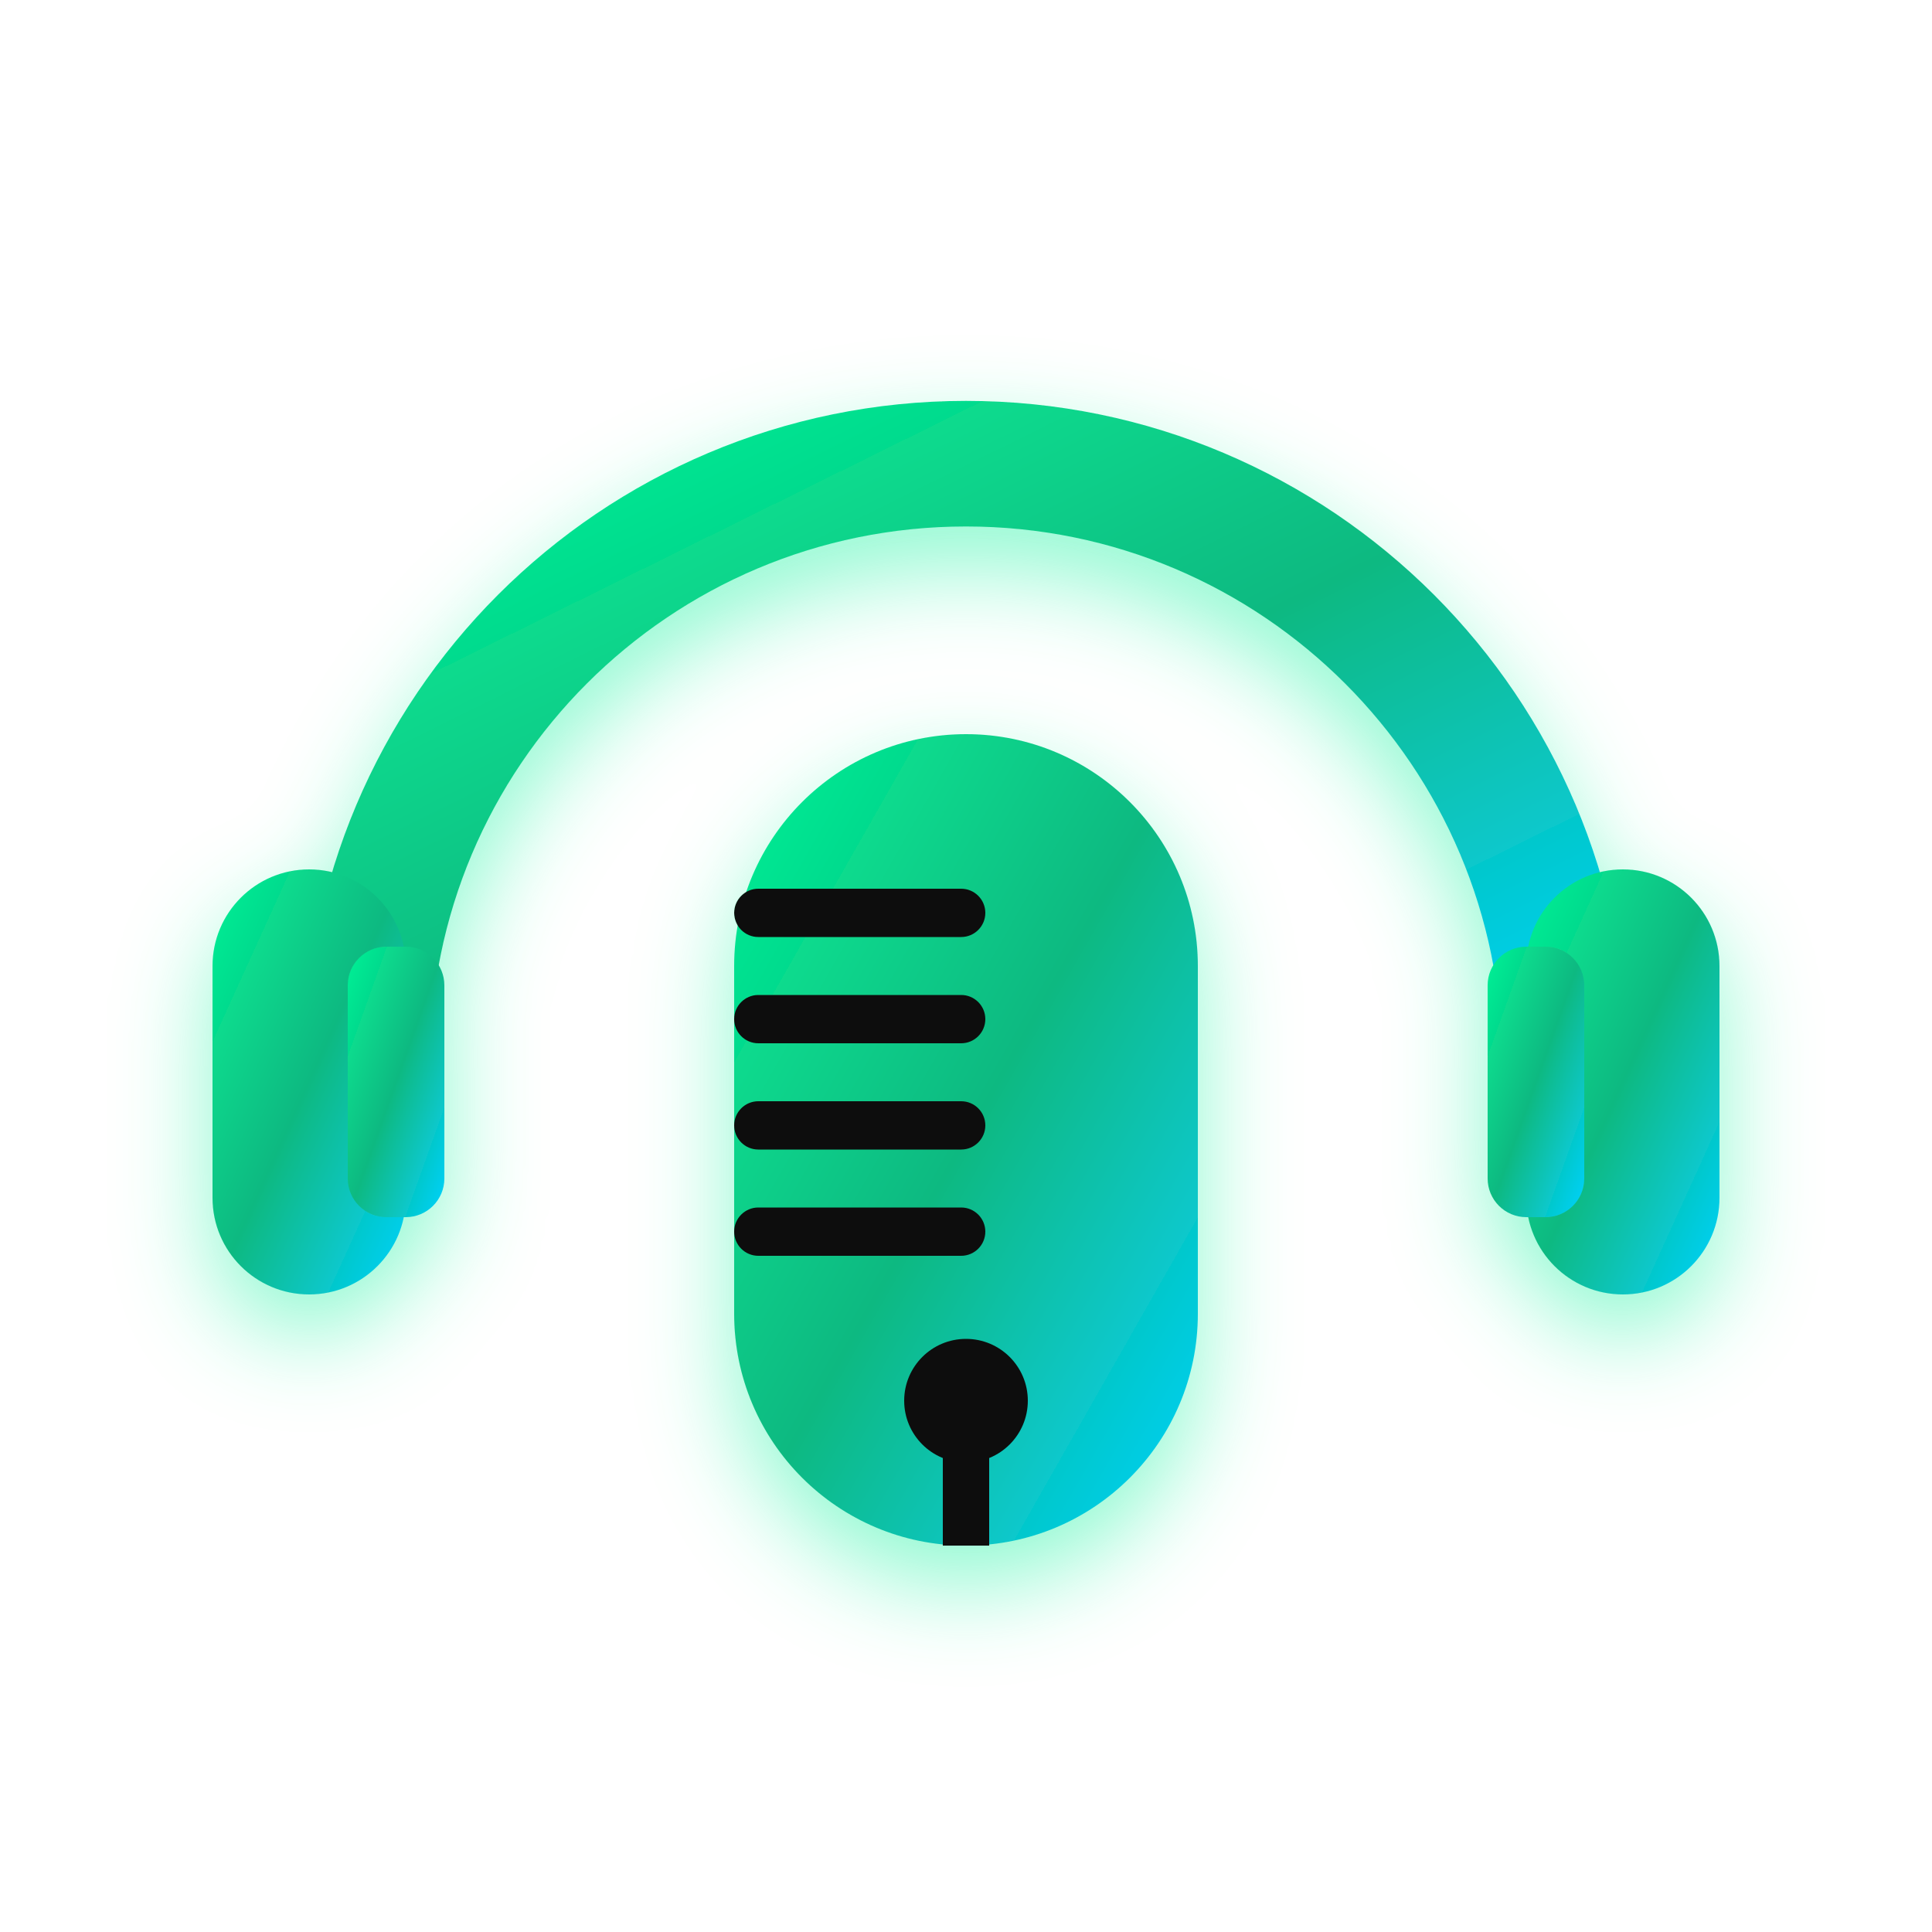
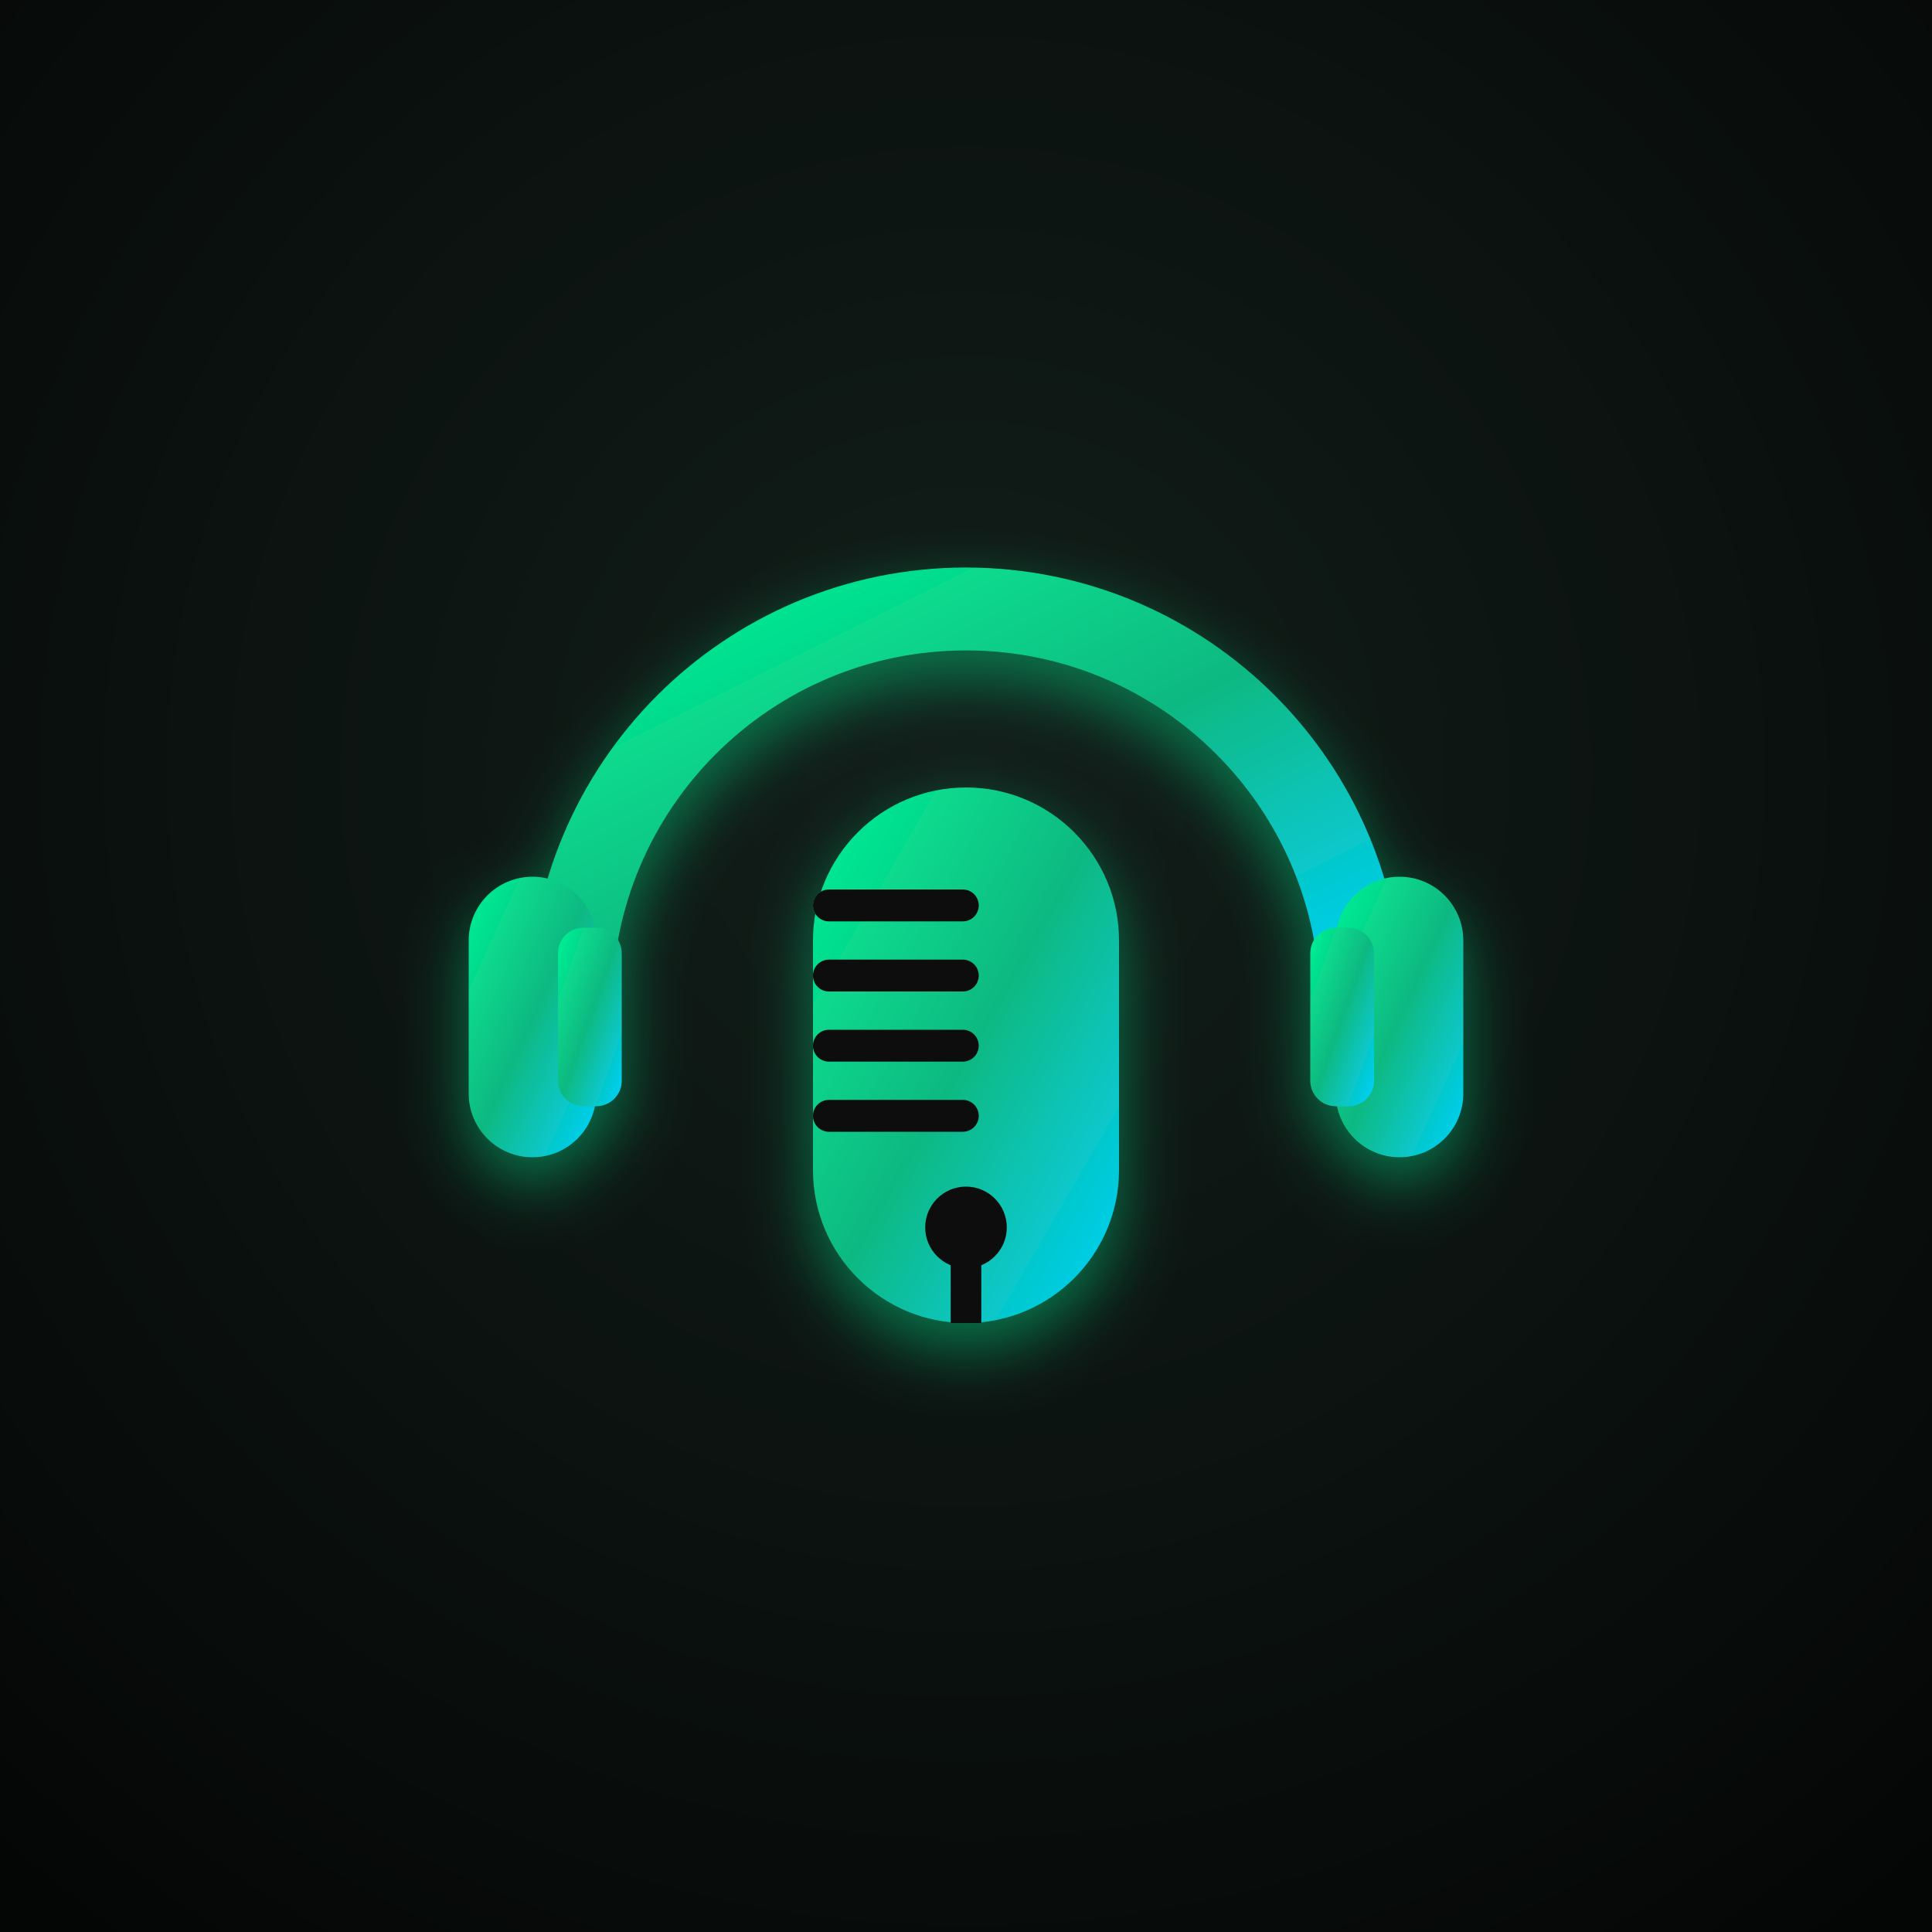
<svg xmlns="http://www.w3.org/2000/svg" viewBox="0 0 100 100" width="512" height="512">
  <defs>
    <linearGradient id="musiLogoGrad" x1="0%" y1="0%" x2="100%" y2="100%">
      <stop offset="0%" stop-color="#00F296" />
      <stop offset="50%" stop-color="#10B981" />
      <stop offset="100%" stop-color="#00D2FF" />
    </linearGradient>
    <radialGradient id="musiLogoBg" cx="50%" cy="40%" r="75%">
      <stop offset="0%" stop-color="#121e1a" />
      <stop offset="70%" stop-color="#090e0c" />
      <stop offset="100%" stop-color="#040605" />
    </radialGradient>
    <filter id="musiGlow" x="-20%" y="-20%" width="140%" height="140%">
      <feDropShadow dx="0" dy="2" stdDeviation="2.5" flood-color="#00F296" flood-opacity="0.45" />
    </filter>
  </defs>
-   <g filter="url(#musiGlow)">
+   <rect width="100" height="100" fill="url(#musiLogoBg)" />
+   <g transform="translate(50, 50) scale(0.66) translate(-50, -52)" filter="url(#musiGlow)">
    <path d="M 19 55 A 31 31 0 0 1 81 55" fill="none" stroke="url(#musiLogoGrad)" stroke-width="6.5" stroke-linecap="round" />
    <rect x="11" y="45" width="10" height="22" rx="5" fill="url(#musiLogoGrad)" />
    <rect x="18" y="49" width="5" height="14" rx="2" fill="url(#musiLogoGrad)" />
    <rect x="79" y="45" width="10" height="22" rx="5" fill="url(#musiLogoGrad)" />
    <rect x="77" y="49" width="5" height="14" rx="2" fill="url(#musiLogoGrad)" />
    <rect x="38" y="38" width="24" height="42" rx="12" fill="url(#musiLogoGrad)" />
    <rect x="38" y="46" width="13" height="2.5" rx="1.25" fill="#090e0c" />
    <rect x="38" y="51.5" width="13" height="2.5" rx="1.25" fill="#090e0c" />
    <rect x="38" y="57" width="13" height="2.5" rx="1.25" fill="#090e0c" />
    <rect x="38" y="62.5" width="13" height="2.5" rx="1.25" fill="#090e0c" />
    <circle cx="50" cy="72.5" r="3.2" fill="#090e0c" />
    <rect x="48.8" y="72.5" width="2.4" height="7.5" fill="#090e0c" />
  </g>
</svg>
